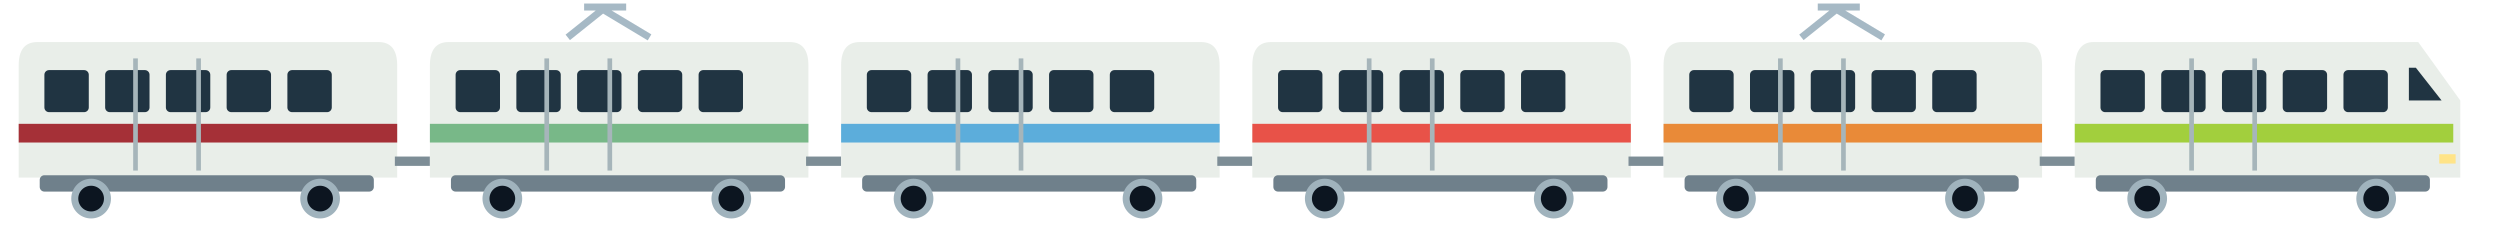
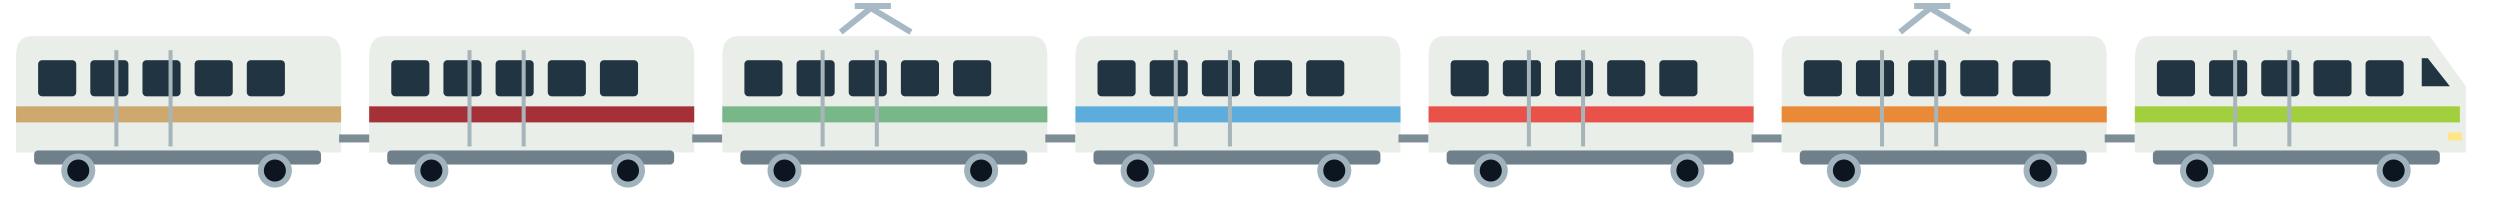
- <svg xmlns="http://www.w3.org/2000/svg" viewBox="0 0 1070 100" role="img" aria-label="6路線のラインカラーをまとった電車">
+ <svg xmlns="http://www.w3.org/2000/svg" viewBox="-176 0 1246 100" role="img" aria-label="7路線のラインカラーをまとった電車">
  <g>
    <path d="M16 18 H162 Q170 18 170 28 V76 H8 V28 Q8 18 16 18 Z" fill="#e9eee9" />
    <rect x="19" y="30" width="19" height="18" rx="2" fill="#203442" />
    <rect x="45" y="30" width="19" height="18" rx="2" fill="#203442" />
    <rect x="71" y="30" width="19" height="18" rx="2" fill="#203442" />
    <rect x="97" y="30" width="19" height="18" rx="2" fill="#203442" />
    <rect x="123" y="30" width="19" height="18" rx="2" fill="#203442" />
    <path d="M8 57 H170" stroke="#a53037" stroke-width="8" />
    <path d="M58 25 V73 M85 25 V73" stroke="#a6b5ba" stroke-width="2" />
    <rect x="17" y="75" width="143" height="7" rx="2" fill="#6f808b" />
    <circle cx="39" cy="85" r="7" fill="#0c1520" stroke="#a0b3bd" stroke-width="3" />
    <circle cx="137" cy="85" r="7" fill="#0c1520" stroke="#a0b3bd" stroke-width="3" />
    <path d="M169 69 H184" stroke="#7d8d96" stroke-width="4" />
  </g>
  <g>
    <path d="M192 18 H338 Q346 18 346 28 V76 H184 V28 Q184 18 192 18 Z" fill="#e9eee9" />
    <rect x="195" y="30" width="19" height="18" rx="2" fill="#203442" />
    <rect x="221" y="30" width="19" height="18" rx="2" fill="#203442" />
    <rect x="247" y="30" width="19" height="18" rx="2" fill="#203442" />
    <rect x="273" y="30" width="19" height="18" rx="2" fill="#203442" />
    <rect x="299" y="30" width="19" height="18" rx="2" fill="#203442" />
    <path d="M184 57 H346" stroke="#78b888" stroke-width="8" />
    <path d="M234 25 V73 M261 25 V73" stroke="#a6b5ba" stroke-width="2" />
    <rect x="193" y="75" width="143" height="7" rx="2" fill="#6f808b" />
    <circle cx="215" cy="85" r="7" fill="#0c1520" stroke="#a0b3bd" stroke-width="3" />
    <circle cx="313" cy="85" r="7" fill="#0c1520" stroke="#a0b3bd" stroke-width="3" />
    <path d="M345 69 H360" stroke="#7d8d96" stroke-width="4" />
    <path d="M243 16 L258 4 L278 16 M250 3 H268" fill="none" stroke="#a6b9c5" stroke-width="3" />
  </g>
  <g>
    <path d="M368 18 H514 Q522 18 522 28 V76 H360 V28 Q360 18 368 18 Z" fill="#e9eee9" />
    <rect x="371" y="30" width="19" height="18" rx="2" fill="#203442" />
    <rect x="397" y="30" width="19" height="18" rx="2" fill="#203442" />
    <rect x="423" y="30" width="19" height="18" rx="2" fill="#203442" />
    <rect x="449" y="30" width="19" height="18" rx="2" fill="#203442" />
    <rect x="475" y="30" width="19" height="18" rx="2" fill="#203442" />
    <path d="M360 57 H522" stroke="#5caddb" stroke-width="8" />
    <path d="M410 25 V73 M437 25 V73" stroke="#a6b5ba" stroke-width="2" />
    <rect x="369" y="75" width="143" height="7" rx="2" fill="#6f808b" />
    <circle cx="391" cy="85" r="7" fill="#0c1520" stroke="#a0b3bd" stroke-width="3" />
    <circle cx="489" cy="85" r="7" fill="#0c1520" stroke="#a0b3bd" stroke-width="3" />
    <path d="M521 69 H536" stroke="#7d8d96" stroke-width="4" />
  </g>
  <g>
    <path d="M544 18 H690 Q698 18 698 28 V76 H536 V28 Q536 18 544 18 Z" fill="#e9eee9" />
    <rect x="547" y="30" width="19" height="18" rx="2" fill="#203442" />
    <rect x="573" y="30" width="19" height="18" rx="2" fill="#203442" />
    <rect x="599" y="30" width="19" height="18" rx="2" fill="#203442" />
    <rect x="625" y="30" width="19" height="18" rx="2" fill="#203442" />
    <rect x="651" y="30" width="19" height="18" rx="2" fill="#203442" />
    <path d="M536 57 H698" stroke="#e85248" stroke-width="8" />
    <path d="M586 25 V73 M613 25 V73" stroke="#a6b5ba" stroke-width="2" />
    <rect x="545" y="75" width="143" height="7" rx="2" fill="#6f808b" />
    <circle cx="567" cy="85" r="7" fill="#0c1520" stroke="#a0b3bd" stroke-width="3" />
    <circle cx="665" cy="85" r="7" fill="#0c1520" stroke="#a0b3bd" stroke-width="3" />
    <path d="M697 69 H712" stroke="#7d8d96" stroke-width="4" />
  </g>
  <g>
    <path d="M720 18 H866 Q874 18 874 28 V76 H712 V28 Q712 18 720 18 Z" fill="#e9eee9" />
    <rect x="723" y="30" width="19" height="18" rx="2" fill="#203442" />
    <rect x="749" y="30" width="19" height="18" rx="2" fill="#203442" />
    <rect x="775" y="30" width="19" height="18" rx="2" fill="#203442" />
    <rect x="801" y="30" width="19" height="18" rx="2" fill="#203442" />
    <rect x="827" y="30" width="19" height="18" rx="2" fill="#203442" />
    <path d="M712 57 H874" stroke="#e98a38" stroke-width="8" />
    <path d="M762 25 V73 M789 25 V73" stroke="#a6b5ba" stroke-width="2" />
    <rect x="721" y="75" width="143" height="7" rx="2" fill="#6f808b" />
    <circle cx="743" cy="85" r="7" fill="#0c1520" stroke="#a0b3bd" stroke-width="3" />
    <circle cx="841" cy="85" r="7" fill="#0c1520" stroke="#a0b3bd" stroke-width="3" />
    <path d="M873 69 H888" stroke="#7d8d96" stroke-width="4" />
    <path d="M771 16 L786 4 L806 16 M778 3 H796" fill="none" stroke="#a6b9c5" stroke-width="3" />
  </g>
  <g>
    <path d="M896 18 H1035 L1053 43 V76 H888 V30 Q888 18 896 18 Z" fill="#e9eee9" />
    <rect x="899" y="30" width="19" height="18" rx="2" fill="#203442" />
    <rect x="925" y="30" width="19" height="18" rx="2" fill="#203442" />
    <rect x="951" y="30" width="19" height="18" rx="2" fill="#203442" />
    <rect x="977" y="30" width="19" height="18" rx="2" fill="#203442" />
    <rect x="1003" y="30" width="19" height="18" rx="2" fill="#203442" />
    <path d="M888 57 H1050" stroke="#a2cf3d" stroke-width="8" />
    <path d="M938 25 V73 M965 25 V73" stroke="#a6b5ba" stroke-width="2" />
    <rect x="897" y="75" width="143" height="7" rx="2" fill="#6f808b" />
    <circle cx="919" cy="85" r="7" fill="#0c1520" stroke="#a0b3bd" stroke-width="3" />
    <circle cx="1017" cy="85" r="7" fill="#0c1520" stroke="#a0b3bd" stroke-width="3" />
    <path d="M1034 29 L1045 43 H1031 V29Z" fill="#203442" />
    <rect x="1044" y="66" width="7" height="4" fill="#ffe488" />
  </g>
+   <g transform="translate(-176 0)">
+     <path d="M16 18 H162 Q170 18 170 28 V76 H8 V28 Q8 18 16 18 Z" fill="#e9eee9" />
+     <rect x="19" y="30" width="19" height="18" rx="2" fill="#203442" />
+     <rect x="45" y="30" width="19" height="18" rx="2" fill="#203442" />
+     <rect x="71" y="30" width="19" height="18" rx="2" fill="#203442" />
+     <rect x="97" y="30" width="19" height="18" rx="2" fill="#203442" />
+     <rect x="123" y="30" width="19" height="18" rx="2" fill="#203442" />
+     <path d="M8 57 H170" stroke="#cda86f" stroke-width="8" />
+     <path d="M58 25 V73 M85 25 V73" stroke="#a6b5ba" stroke-width="2" />
+     <rect x="17" y="75" width="143" height="7" rx="2" fill="#6f808b" />
+     <circle cx="39" cy="85" r="7" fill="#0c1520" stroke="#a0b3bd" stroke-width="3" />
+     <circle cx="137" cy="85" r="7" fill="#0c1520" stroke="#a0b3bd" stroke-width="3" />
+     <path d="M169 69 H184" stroke="#7d8d96" stroke-width="4" />
+   </g>
</svg>
